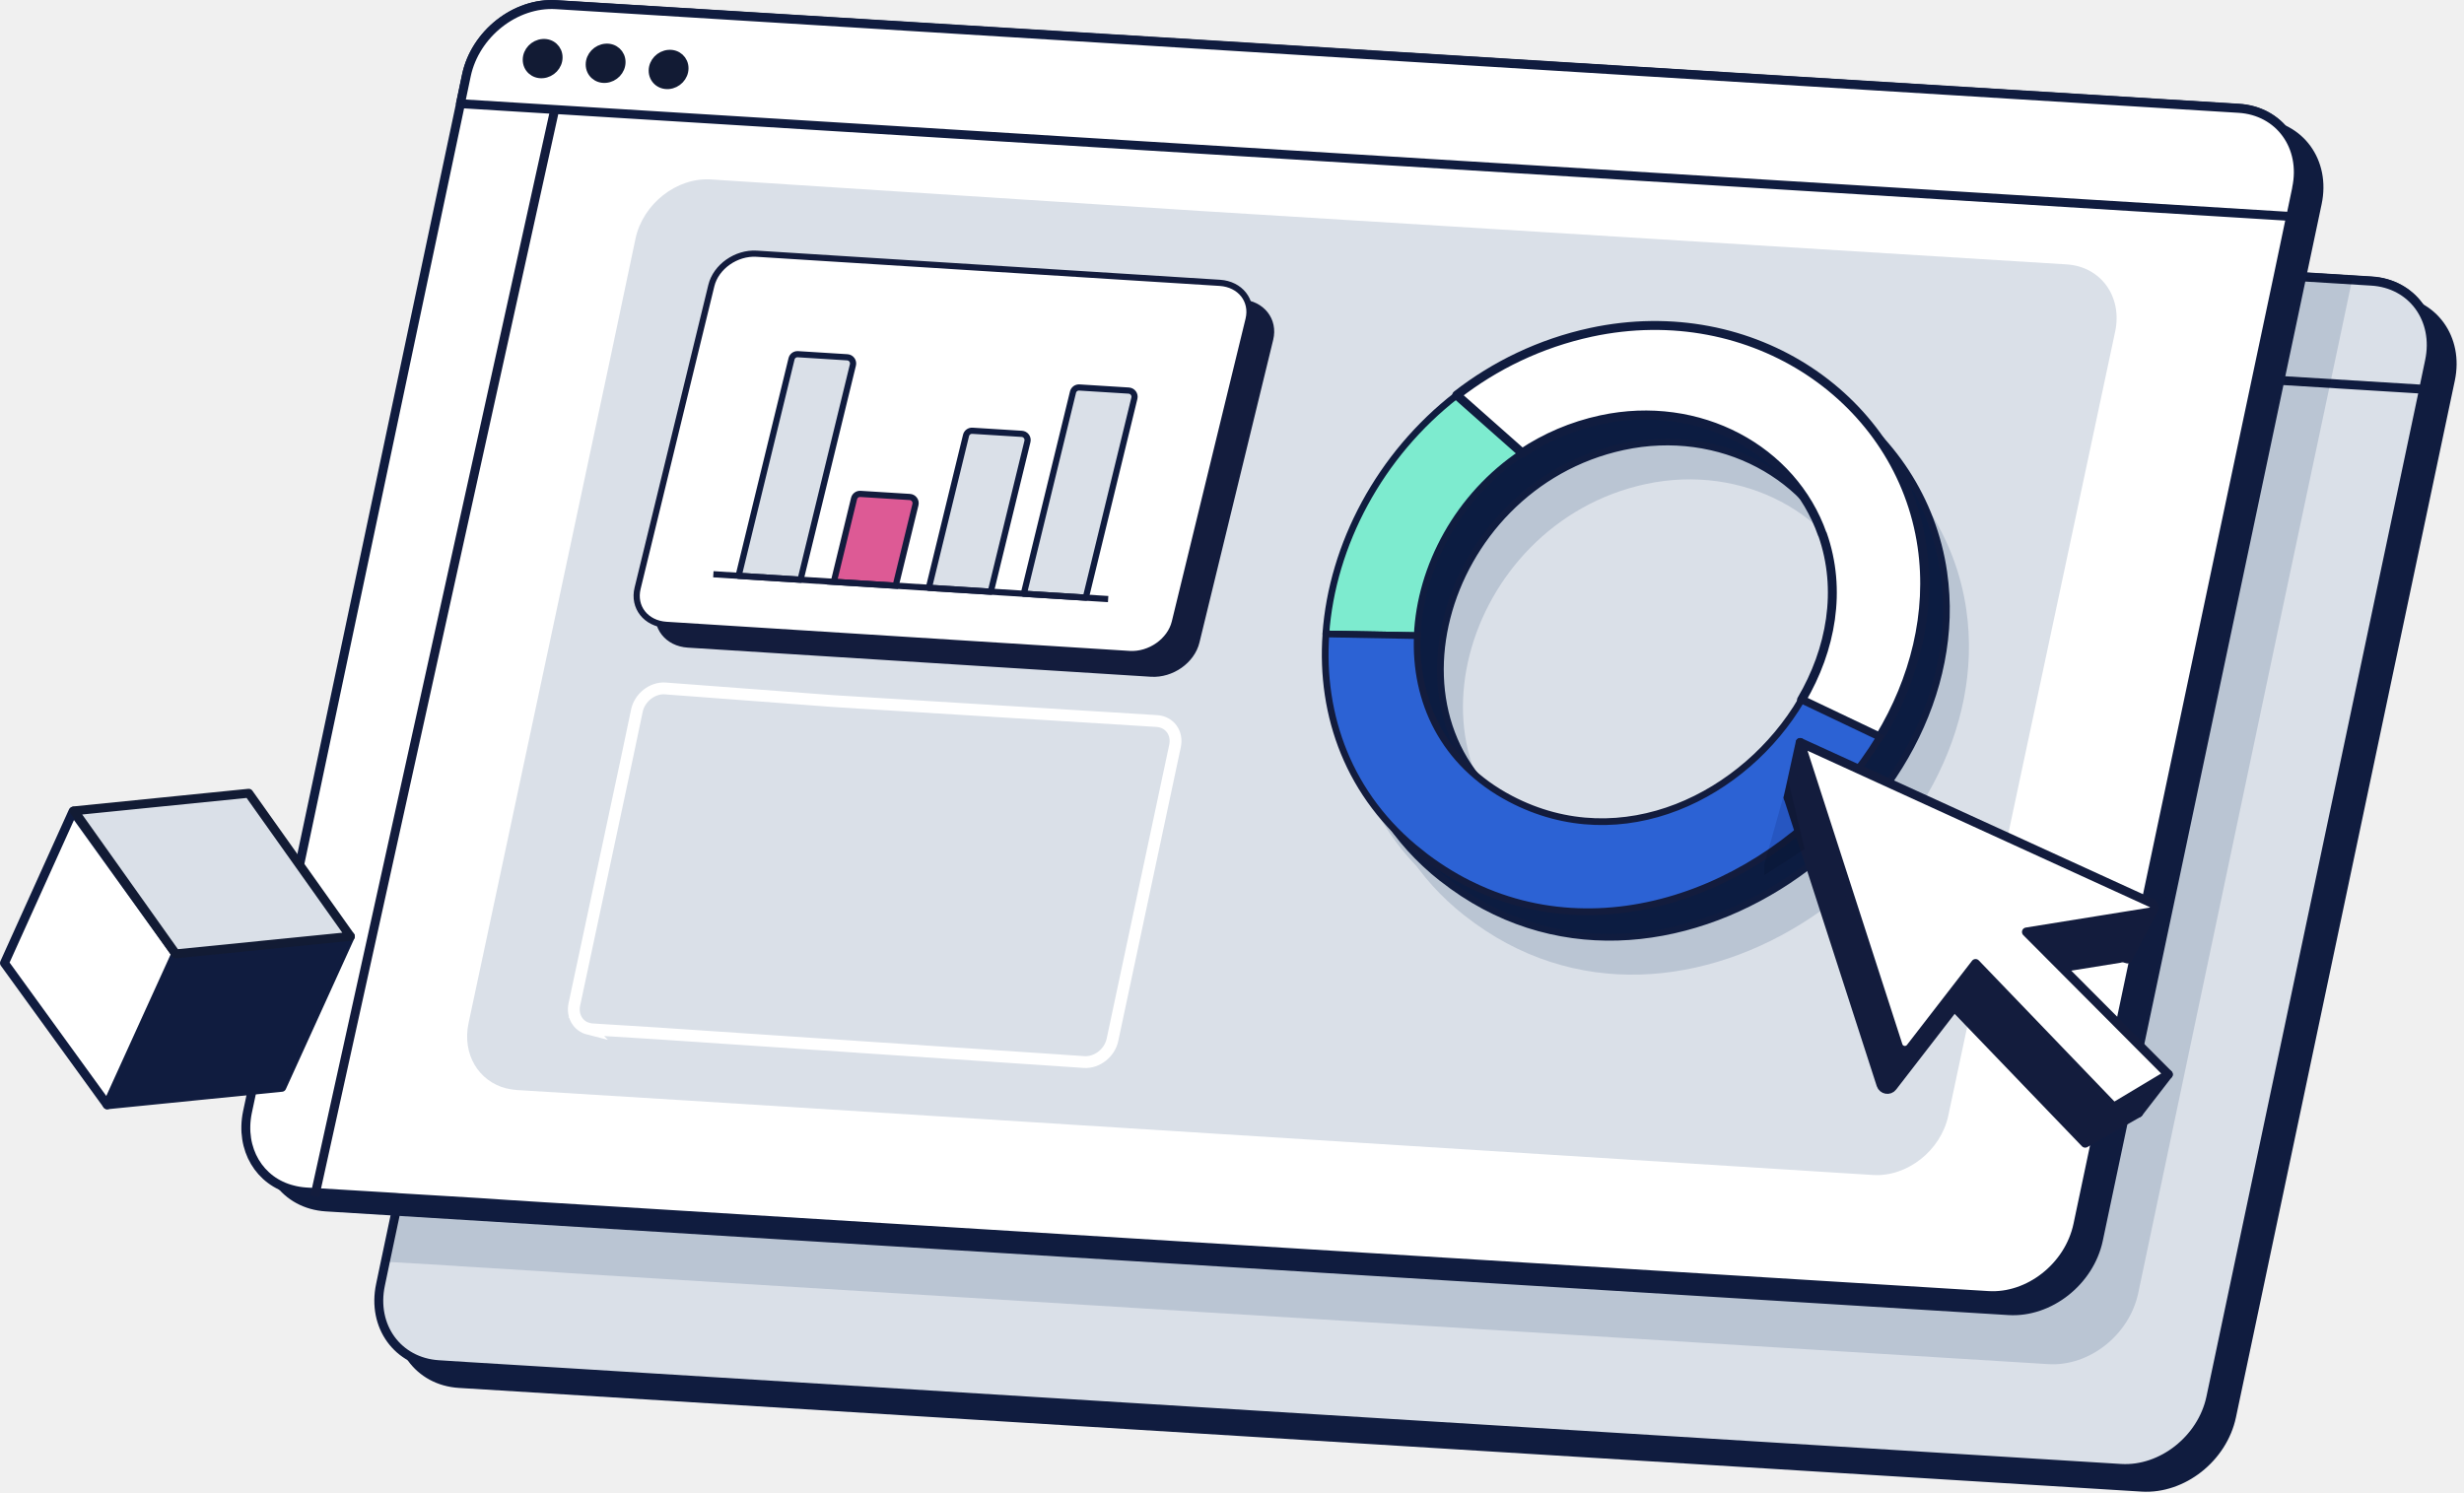
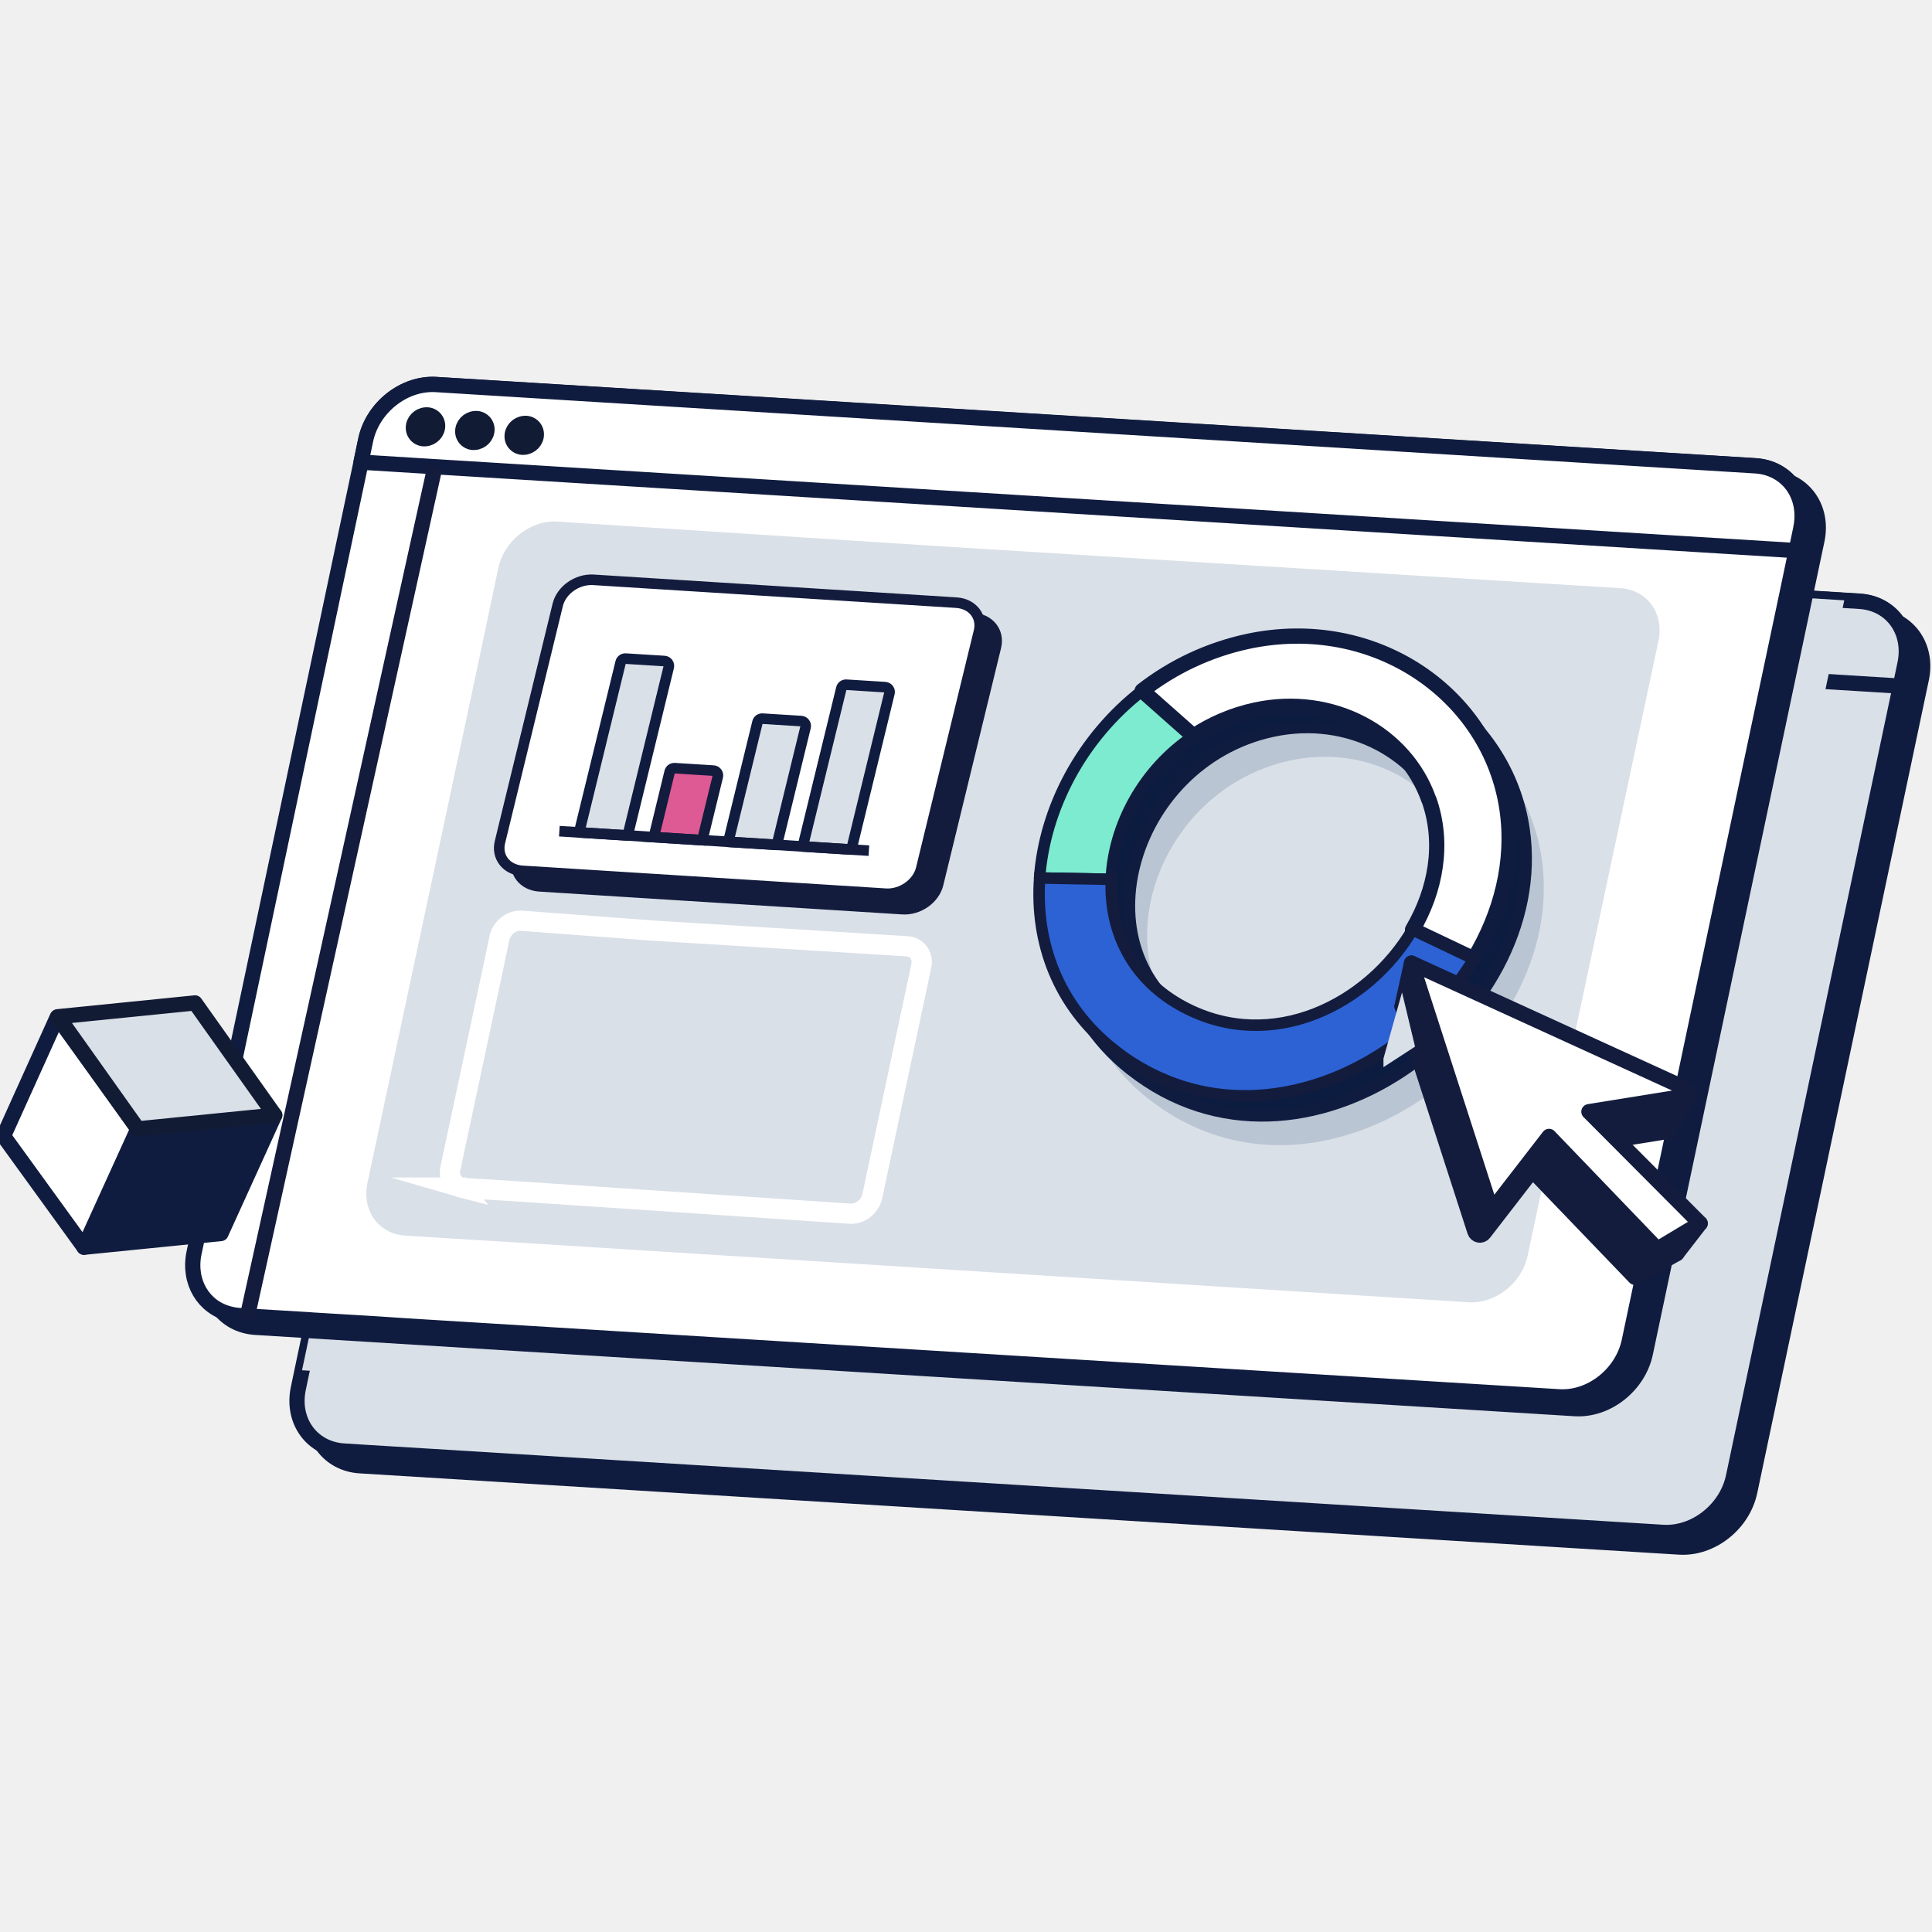
- <svg xmlns="http://www.w3.org/2000/svg" width="279" height="169" fill="none" viewBox="0 0 279 169">
-   <path fill="#101C3F" stroke="#101C3F" stroke-linecap="round" stroke-linejoin="round" stroke-width="1.01" d="m70.225 30.241-24.78 117.39c-1 4.71 1.94 8.76 6.56 9.04l190.52 11.74c4.62.28 9.16-3.3 10.16-8.01l24.78-117.39c1-4.71-1.95-8.76-6.56-9.04l-190.52-11.74c-4.62-.28-9.16 3.3-10.16 8.01Z" />
-   <path fill="#DAE0E8" stroke="#101C3F" stroke-linecap="round" stroke-linejoin="round" stroke-width="1.01" d="m275.105 40.881-5.19 24.59-19.59 92.81c-1 4.69-5.54 8.28-10.16 8.01l-175.1-10.8-12.29-.75-3.13-.2c-4.61-.3-7.56-4.34-6.56-9.05l.55-2.63 1.43-6.77.09-.48 3.82-18.13 18.88-89.39c.98-4.72 5.54-8.29 10.14-8.01l179.96 11.08.39.02 7.97.49 2.21.14c4.61.28 7.56 4.32 6.56 9.04l.02.02v.01Z" />
-   <path fill="#DAE0E8" stroke="#101C3F" stroke-linecap="round" stroke-linejoin="round" stroke-width="1.01" d="m67.855 28.101-.67 3.2 207.24 12.78.67-3.2c1-4.71-1.95-8.76-6.56-9.04l-190.52-11.74c-4.62-.28-9.16 3.3-10.16 8.01v-.01Z" />
-   <path fill="#DAE0E8" d="m266.325 31.701-1.52 7.22-6.24 29.46-16.46 78.09c-1.02 4.72-5.54 8.29-10.16 8.01l-157.2-9.67-6.51-.4-3.81-.24-3.6-.24-8.83-.54-.45-.04-7.93-.47 1.43-6.77.09-.48 3.82-18.13 18.88-89.39c.98-4.72 5.54-8.29 10.14-8.01l179.96 11.08.39.02 7.97.49.03.01Z" style="mix-blend-mode:multiply" />
-   <path fill="#101C3F" stroke="#101C3F" stroke-linecap="round" stroke-linejoin="round" stroke-width="1.01" d="m55.145 10.251-24.78 117.39c-1 4.71 1.94 8.76 6.56 9.04l190.52 11.74c4.62.28 9.16-3.3 10.16-8.01l24.78-117.39c1-4.71-1.95-8.76-6.56-9.04L65.305 2.231c-4.62-.28-9.16 3.3-10.16 8.01v.01Z" />
-   <path fill="#fff" stroke="#101C3F" stroke-linecap="round" stroke-linejoin="round" stroke-width="1.01" d="m260.045 21.291-2.07 9.88-6.23 29.46-16.47 78.07c-1.01 4.74-5.55 8.3-10.16 8.01l-157.19-9.67-6.52-.4-3.8-.24-3.6-.24-8.82-.53-.45-.04-10.12-.61c-.53-.04-1.01-.12-1.46-.24-3.77-.93-5.99-4.61-5.14-8.78l1.37-6.44 2.96-14.09 17.08-80.83 3.4-16.07c.97-4.69 5.55-8.3 10.16-8.01l73.82 4.53 99.6 6.15 17.08 1.05c4.61.28 7.57 4.33 6.56 9.02v.02Z" />
-   <path fill="#fff" stroke="#101C3F" stroke-linecap="round" stroke-linejoin="round" stroke-width="1.01" d="m260.055 21.311-.67 3.2-39.75-2.45-120.12-7.4-47.38-2.92.67-3.2c1-4.71 5.55-8.29 10.16-8.01l40.71 2.51 116.98 7.21 32.83 2.02c4.62.28 7.56 4.33 6.56 9.04h.01Z" />
-   <path fill="#DAE0E8" d="M57.335 123.251c.39.1.8.16 1.22.19l19.32 1.19 134.2 8.43c3.88.24 7.69-2.77 8.53-6.72l18.9-88.81c.83-3.95-1.63-7.35-5.5-7.59l-97.92-6.04-55.6-3.58c-3.87-.24-7.69 2.76-8.53 6.72l-2.84 13.48-16.06 75.34c-.74 3.52 1.13 6.6 4.29 7.4l-.01-.01Z" />
-   <g style="mix-blend-mode:multiply">
-     <path fill="#DAE0E8" d="M165.845 103.691c24.77 19.54 60.77-7.33 56.8-34.66-2.41-16.57-19.06-28.21-37.48-24.27-28.1 6.08-40.78 42.02-19.33 58.93h.01Zm20.49-48.87c11.01-2.37 21.53 3.35 24.87 12.89 6.33 18.07-15.82 39.84-35.08 29.71-18.61-9.79-10.7-38.09 10.21-42.6Z" />
-     <path fill="#DAE0E8" d="m163.025 76.211-10.35-.19c.72-10.1 6.1-20.28 14.82-27.04l7.41 6.56c-7.22 4.8-11.55 12.86-11.88 20.68v-.01Zm45.88-11.47c-3.36-9.6-13.96-15.37-25.05-12.98-3.33.72-6.32 2.03-8.94 3.77l-7.41-6.56c4.31-3.35 9.43-5.86 15.21-7.11 18.41-3.95 35.07 7.69 37.48 24.27 1.09 7.55-.87 15.07-4.79 21.58l-8.86-4.22c3.36-5.71 4.59-12.45 2.38-18.75h-.02Z" />
-     <path fill="#DAE0E8" d="M163.385 100.801c1.78 1.4 3.62 2.57 5.5 3.51.67.33 1.34.64 2.02.92 16.57 6.84 35.58-2.76 44.49-17.51l-8.86-4.22c-6.34 10.79-20.27 17.86-32.96 11.18-7.64-4.02-10.85-11.13-10.53-18.47l-10.35-.19c-.66 9.22 2.57 18.37 10.7 24.78h-.01Z" />
+ <svg xmlns="http://www.w3.org/2000/svg" fill="none" viewBox="0 0 128 128">
+   <g clip-path="url(#illustraion-dashboard.light__a)">
+     <path fill="#101C3F" stroke="#101C3F" stroke-linecap="round" stroke-linejoin="round" stroke-width="1.01" d="M32.218 39.107 20.849 92.963c-.458 2.161.89 4.02 3.01 4.148l87.407 5.386c2.12.128 4.202-1.514 4.661-3.675l11.369-53.856c.459-2.161-.895-4.02-3.01-4.148l-87.407-5.386c-2.12-.128-4.202 1.514-4.661 3.675Z" />
+     <path fill="#DAE0E8" stroke="#101C3F" stroke-linecap="round" stroke-linejoin="round" stroke-width="1.01" d="m126.213 43.988-2.381 11.282-8.988 42.58c-.458 2.151-2.541 3.798-4.661 3.674l-80.332-4.955-5.639-.344-1.436-.091c-2.115-.138-3.468-1.992-3.01-4.152l.253-1.207.656-3.106.041-.22 1.753-8.318 8.662-41.01c.45-2.166 2.541-3.804 4.652-3.675l82.562 5.083.179.01 3.656.224 1.014.064c2.115.129 3.469 1.982 3.01 4.148l.009.009v.004Z" />
+     <path fill="#DAE0E8" stroke="#101C3F" stroke-linecap="round" stroke-linejoin="round" stroke-width="1.01" d="m31.13 38.125-.307 1.468 95.078 5.864.307-1.468c.459-2.161-.894-4.02-3.009-4.148l-87.407-5.386c-2.12-.128-4.203 1.514-4.661 3.675v-.005Z" />
+     <path fill="#DAE0E8" d="m122.185 39.777-.697 3.312-2.863 13.516-7.552 35.826c-.468 2.166-2.541 3.804-4.661 3.675l-72.12-4.436-2.987-.184-1.748-.11-1.652-.11-4.05-.248-.207-.018-3.638-.216.656-3.106.041-.22 1.753-8.318 8.661-41.01c.45-2.166 2.542-3.803 4.652-3.675l82.563 5.083.179.01 3.656.224.014.005Z" />
+     <path fill="#101C3F" stroke="#101C3F" stroke-linecap="round" stroke-linejoin="round" stroke-width="1.01" d="M25.3 29.936 13.93 83.792c-.458 2.161.89 4.02 3.01 4.148l87.408 5.386c2.119.128 4.202-1.514 4.661-3.675l11.368-53.856c.459-2.161-.894-4.02-3.009-4.148l-87.407-5.39c-2.12-.129-4.203 1.513-4.662 3.674v.005Z" />
+     <path fill="#fff" stroke="#101C3F" stroke-linecap="round" stroke-linejoin="round" stroke-width="1.01" d="m119.304 35.001-.95 4.533-2.858 13.515-7.556 35.818c-.464 2.174-2.547 3.807-4.661 3.674l-72.116-4.436-2.992-.184-1.743-.11-1.652-.11-4.046-.243-.207-.018-4.642-.28a3.639 3.639 0 0 1-.67-.11c-1.73-.427-2.748-2.115-2.358-4.028l.628-2.955 1.358-6.464 7.836-37.083 1.56-7.373c.445-2.152 2.546-3.808 4.661-3.675l33.867 2.078 45.695 2.822 7.836.482c2.115.128 3.473 1.986 3.01 4.138V35Z" />
+     <path fill="#fff" stroke="#101C3F" stroke-linecap="round" stroke-linejoin="round" stroke-width="1.01" d="m119.308 35.01-.307 1.468-18.237-1.124-55.108-3.395-21.737-1.34.307-1.468c.459-2.16 2.546-3.803 4.661-3.674l18.677 1.151 53.668 3.308 15.062.927c2.12.128 3.468 1.986 3.01 4.147h.004Z" />
+     <path fill="#DAE0E8" d="M26.304 81.778a3.1 3.1 0 0 0 .56.087l8.864.547 61.568 3.867c1.78.11 3.528-1.27 3.913-3.083l8.671-40.744c.381-1.813-.747-3.372-2.523-3.483L62.433 36.2l-25.508-1.643c-1.775-.11-3.528 1.266-3.913 3.083l-1.303 6.184-7.368 34.565c-.34 1.615.518 3.028 1.968 3.395l-.005-.005Z" />
+     <g fill="#DAE0E8" style="mix-blend-mode:multiply">
+       <path d="M76.087 72.804c11.364 8.965 27.88-3.362 26.058-15.9C101.04 49.3 93.401 43.96 84.95 45.767c-12.891 2.79-18.709 19.278-8.868 27.036h.005Zm9.4-22.42c5.051-1.087 9.878 1.537 11.41 5.913 2.904 8.29-7.258 18.278-16.094 13.63-8.538-4.49-4.909-17.474 4.684-19.543Z" />
+       <path d="m74.793 60.197-4.749-.087c.33-4.634 2.799-9.304 6.8-12.405l3.4 3.01c-3.313 2.201-5.3 5.9-5.451 9.487v-.005Zm21.049-5.262c-1.542-4.404-6.405-7.052-11.493-5.955-1.528.33-2.9.931-4.101 1.73l-3.4-3.01a17.285 17.285 0 0 1 6.978-3.262c8.446-1.812 16.09 3.528 17.195 11.135.5 3.463-.399 6.913-2.197 9.9l-4.065-1.936c1.541-2.62 2.106-5.712 1.092-8.602h-.01Z" />
+       <path d="M74.958 71.479a14.77 14.77 0 0 0 2.523 1.61c.308.151.615.294.927.422 7.602 3.138 16.323-1.266 20.411-8.033l-4.065-1.936c-2.908 4.95-9.3 8.194-15.121 5.129-3.505-1.844-4.978-5.106-4.831-8.474l-4.748-.087c-.303 4.23 1.179 8.428 4.909 11.369h-.005Z" />
+     </g>
+     <path fill="#fff" d="M34.695 57.82a.95.95 0 0 0 .211.033l3.322.206 22.223 1.491c.666.042 1.322-.477 1.464-1.156l3.248-15.259c.147-.679-.28-1.261-.945-1.303l-16.824-1.037-8.721-.656c-.665-.041-1.321.477-1.464 1.156l-.486 2.317-2.762 12.942c-.128.606.198 1.134.739 1.271l-.005-.004Z" />
+     <path stroke="#fff" stroke-miterlimit="10" stroke-width="1.34" d="M30.57 78.681c.065.019.139.028.212.033l3.321.206 22.224 1.491c.665.041 1.321-.477 1.463-1.156l3.248-15.26c.147-.678-.28-1.26-.945-1.302L43.27 61.656 34.548 61c-.665-.041-1.32.477-1.463 1.156l-.486 2.317-2.762 12.942c-.129.606.197 1.133.738 1.271l-.004-.005Z" />
+     <path fill="#101C3F" stroke="#101C3F" stroke-linecap="round" stroke-linejoin="round" stroke-width="1.01" d="m14.637 81.723-9.07.909 3.565-7.841 9.07-.908-3.565 7.84Z" />
+     <path fill="#fff" stroke="#101C3F" stroke-linecap="round" stroke-linejoin="round" stroke-width="1.01" d="m.232 75.268 5.335 7.364 3.565-7.84-5.336-7.415-3.564 7.891Z" />
+     <path fill="#DAE0E8" stroke="#121B34" stroke-linecap="round" stroke-linejoin="round" stroke-width="1.01" d="m12.922 66.446-9.07.913 5.28 7.432 9.07-.908-5.28-7.437Z" />
+     <path stroke="#131C3D" stroke-miterlimit="10" stroke-width="1.01" d="M28.8 31 16.353 87.375" />
+     <path fill="#121B34" stroke="#121B34" stroke-linecap="round" stroke-linejoin="round" stroke-width="1.01" d="M28.993 28.215c0 .436-.358.813-.803.85a.723.723 0 0 1-.803-.726c0-.435.358-.812.803-.848a.723.723 0 0 1 .803.724Zm3.27.244c0 .436-.357.812-.802.848a.723.723 0 0 1-.803-.724c0-.436.358-.813.803-.85a.723.723 0 0 1 .803.726Zm3.272.32c0 .437-.358.813-.803.85a.723.723 0 0 1-.803-.725c0-.436.358-.812.803-.85a.723.723 0 0 1 .803.726Z" />
+     <path fill="#0C1C41" stroke="#101C3F" stroke-linecap="round" stroke-linejoin="round" stroke-width=".76" d="M74.916 70.864c11.364 8.964 27.88-3.363 26.059-15.902-1.106-7.602-8.744-12.942-17.195-11.134-12.892 2.79-18.71 19.278-8.868 27.036h.004Zm9.4-22.42c5.052-1.088 9.878 1.536 11.41 5.913 2.905 8.29-7.257 18.278-16.094 13.63-8.537-4.491-4.908-17.475 4.685-19.544Z" />
+     <path fill="#7DEBCF" stroke="#101C3F" stroke-linecap="round" stroke-linejoin="round" stroke-width=".76" d="m73.623 58.257-4.749-.088c.33-4.633 2.8-9.304 6.8-12.405l3.4 3.01c-3.313 2.202-5.3 5.9-5.451 9.487v-.005Z" />
+     <path fill="#fff" stroke="#101C3F" stroke-linecap="round" stroke-linejoin="round" stroke-width="1.01" d="M94.667 52.994c-1.541-4.404-6.404-7.051-11.492-5.955-1.528.33-2.9.932-4.102 1.73l-3.4-3.01a17.285 17.285 0 0 1 6.979-3.262c8.446-1.812 16.09 3.528 17.195 11.135.5 3.464-.4 6.914-2.197 9.9l-4.065-1.936c1.541-2.62 2.106-5.711 1.092-8.602h-.01Z" />
+     <path fill="#2C62D4" stroke="#131C3D" stroke-miterlimit="10" stroke-width=".76" d="M73.783 69.538a14.218 14.218 0 0 0 3.451 2.032c7.602 3.139 16.323-1.266 20.41-8.033l-4.064-1.936c-2.909 4.95-9.3 8.194-15.122 5.13-3.505-1.845-4.977-5.107-4.83-8.474l-4.749-.088c-.303 4.23 1.18 8.428 4.909 11.369h-.005Z" />
+     <path fill="#131C3D" stroke="#131C3D" stroke-linecap="round" stroke-linejoin="round" stroke-width="1.01" d="M110.188 74.576 92.892 66.67l4.822 14.92c.087.265.436.33.605.105l3.203-4.143 6.799 7.074 2.771-1.573-6.299-7.176 5.34-.858c.229-.036.271-.348.059-.44l-.004-.004Z" />
+     <path fill="#131C3D" stroke="#131C3D" stroke-linecap="round" stroke-linejoin="round" stroke-width="1.01" d="m112.638 81.053-1.546 2-3.872-.036.679-4.156 4.739 2.192ZM93.516 63.808l-.629 2.863 4.767 3.459-4.138-6.322Zm18.388 8.625-1.377 2.624-6.175-1.748 7.552-.876Z" />
+     <path fill="#fff" stroke="#131C3D" stroke-linecap="round" stroke-linejoin="round" stroke-width="1.01" d="m111.766 72.148-18.25-8.34 5.087 15.745a.37.37 0 0 0 .643.11l3.381-4.372 7.175 7.465 2.84-1.703-7.372-7.4 6.436-1.037c.243-.04.285-.367.065-.468h-.005Z" />
+     <path fill="#131C3D" stroke="#131C3D" stroke-linecap="round" stroke-linejoin="round" stroke-width=".7" d="M59.8 60.234 35.737 58.72c-1.06-.069-1.73-.918-1.491-1.9l3.83-15.727c.24-.981 1.294-1.72 2.354-1.656l24.063 1.514c1.06.069 1.73.918 1.491 1.9l-3.83 15.727c-.24.981-1.294 1.72-2.354 1.656Z" />
+     <path fill="#fff" stroke="#131C3D" stroke-miterlimit="10" stroke-width=".7" d="m58.676 59.21-24.063-1.513c-1.06-.069-1.73-.918-1.491-1.9l3.83-15.726c.24-.982 1.294-1.72 2.354-1.657l24.063 1.514c1.06.07 1.73.918 1.491 1.9l-3.83 15.727c-.24.981-1.294 1.72-2.354 1.656Z" />
+     <path fill="#DD5A95" stroke="#131C3D" stroke-miterlimit="10" stroke-width=".7" d="m43.311 55.463 3.216.201 1.028-4.211a.32.32 0 0 0-.159-.361.322.322 0 0 0-.135-.038l-2.564-.16a.318.318 0 0 0-.33.242l-1.051 4.322-.005.005Z" />
+     <path fill="#DAE0E8" stroke="#101C3F" stroke-linecap="round" stroke-linejoin="round" stroke-width=".7" d="m38.37 55.15 3.216.202 2.72-11.157a.321.321 0 0 0-.293-.4l-2.564-.16a.318.318 0 0 0-.33.243L38.37 55.146v.005Zm9.882.625 3.216.201 1.904-7.804a.322.322 0 0 0-.293-.399l-2.565-.16a.318.318 0 0 0-.33.243l-1.932 7.914v.005Zm4.937.307 3.216.202 2.523-10.36a.32.32 0 0 0-.158-.36.32.32 0 0 0-.136-.039l-2.564-.16a.318.318 0 0 0-.33.243l-2.556 10.474h.005Z" />
+     <path stroke="#131C3D" stroke-miterlimit="10" stroke-width=".7" d="m37.058 55.068 20.508 1.289" />
+     <path fill="#DAE0E8" d="m91.658 70.13 1.23-4.381.862 3.592-2.092 1.362" />
  </g>
-   <path fill="#fff" d="M75.625 71.031c.14.04.3.06.46.07l7.24.45 48.44 3.25c1.45.09 2.88-1.04 3.19-2.52l7.08-33.26c.32-1.48-.61-2.75-2.06-2.84l-36.67-2.26-19.01-1.43c-1.45-.09-2.88 1.04-3.19 2.52l-1.06 5.05-6.02 28.21c-.28 1.32.43 2.47 1.61 2.77l-.01-.01Z" />
-   <path stroke="#fff" stroke-miterlimit="10" stroke-width="1.34" d="M66.635 116.501c.14.04.3.06.46.07l7.24.45 48.44 3.25c1.45.09 2.88-1.04 3.19-2.52l7.08-33.26c.32-1.48-.61-2.75-2.06-2.84l-36.67-2.26-19.01-1.43c-1.45-.09-2.88 1.04-3.19 2.52l-1.06 5.05-6.02 28.21c-.28 1.32.43 2.47 1.61 2.77l-.01-.01Z" />
-   <path fill="#101C3F" stroke="#101C3F" stroke-linecap="round" stroke-linejoin="round" stroke-width="1.01" d="m31.905 123.131-19.77 1.98 7.77-17.09 19.77-1.98-7.77 17.09Z" />
-   <path fill="#fff" stroke="#101C3F" stroke-linecap="round" stroke-linejoin="round" stroke-width="1.01" d="m.505 109.061 11.63 16.05 7.77-17.09-11.63-16.16-7.77 17.2Z" />
-   <path fill="#DAE0E8" stroke="#121B34" stroke-linecap="round" stroke-linejoin="round" stroke-width="1.01" d="m28.165 89.831-19.77 1.99 11.51 16.2 19.77-1.98-11.51-16.21Z" />
-   <path stroke="#131C3D" stroke-miterlimit="10" stroke-width="1.01" d="m62.775 12.571-27.13 122.88" />
-   <path fill="#121B34" stroke="#121B34" stroke-linecap="round" stroke-linejoin="round" stroke-width="1.01" d="M63.195 6.501c0 .95-.78 1.77-1.75 1.85-.97.08-1.75-.63-1.75-1.58 0-.95.78-1.77 1.75-1.85.97-.08 1.75.63 1.75 1.58Zm7.13.53c0 .95-.78 1.77-1.75 1.85-.97.08-1.75-.63-1.75-1.58 0-.95.78-1.77 1.75-1.85.97-.08 1.75.63 1.75 1.58Zm7.13.7c0 .95-.78 1.77-1.75 1.85-.97.08-1.75-.63-1.75-1.58 0-.95.78-1.77 1.75-1.85.97-.08 1.75.63 1.75 1.58Z" />
-   <path fill="#0C1C41" stroke="#101C3F" stroke-linecap="round" stroke-linejoin="round" stroke-width=".76" d="M163.294 99.461c24.77 19.54 60.77-7.33 56.8-34.66-2.41-16.57-19.06-28.21-37.48-24.27-28.1 6.08-40.78 42.02-19.33 58.93h.01Zm20.49-48.87c11.01-2.37 21.53 3.35 24.87 12.89 6.33 18.07-15.82 39.84-35.08 29.71-18.61-9.79-10.7-38.09 10.21-42.6Z" />
-   <path fill="#7DEBCF" stroke="#101C3F" stroke-linecap="round" stroke-linejoin="round" stroke-width=".76" d="m160.475 71.981-10.35-.19c.72-10.1 6.1-20.28 14.82-27.04l7.41 6.56c-7.22 4.8-11.55 12.86-11.88 20.68v-.01Z" />
-   <path fill="#fff" stroke="#101C3F" stroke-linecap="round" stroke-linejoin="round" stroke-width="1.01" d="M206.345 60.511c-3.36-9.6-13.96-15.37-25.05-12.98-3.33.72-6.32 2.03-8.94 3.77l-7.41-6.56c4.31-3.35 9.43-5.86 15.21-7.11 18.41-3.95 35.07 7.69 37.48 24.27 1.09 7.55-.87 15.07-4.79 21.58l-8.86-4.22c3.36-5.71 4.59-12.45 2.38-18.75h-.02Z" />
-   <path fill="#2C62D4" stroke="#131C3D" stroke-miterlimit="10" stroke-width=".76" d="M160.825 96.571c1.78 1.4 3.62 2.57 5.5 3.51.67.33 1.34.64 2.02.92 16.57 6.84 35.58-2.76 44.49-17.51l-8.86-4.22c-6.34 10.79-20.27 17.86-32.96 11.18-7.64-4.02-10.85-11.13-10.53-18.47l-10.35-.19c-.66 9.22 2.57 18.37 10.7 24.78h-.01Z" />
-   <path fill="#131C3D" stroke="#131C3D" stroke-linecap="round" stroke-linejoin="round" stroke-width="1.01" d="m240.175 107.551-37.7-17.23 10.51 32.52c.19.58.95.72 1.32.23l6.98-9.03 14.82 15.42 6.04-3.43-13.73-15.64 11.64-1.87c.5-.08.59-.76.13-.96l-.01-.01Z" />
-   <path fill="#131C3D" stroke="#131C3D" stroke-linecap="round" stroke-linejoin="round" stroke-width="1.01" d="m245.515 121.671-3.37 4.36-8.44-.08 1.48-9.06 10.33 4.78Zm-41.68-37.59-1.37 6.24 10.39 7.54-9.02-13.78Zm40.08 18.8-3 5.72-13.46-3.81 16.46-1.91Z" />
-   <path fill="#fff" stroke="#131C3D" stroke-linecap="round" stroke-linejoin="round" stroke-width="1.01" d="m243.615 102.261-39.78-18.18 11.09 34.32c.2.61 1 .75 1.4.24l7.37-9.53 15.64 16.27 6.19-3.71-16.07-16.13 14.03-2.26c.53-.09.62-.8.14-1.02h-.01Z" />
-   <path fill="#131C3D" stroke="#131C3D" stroke-linecap="round" stroke-linejoin="round" stroke-width=".7" d="m130.345 76.291-52.45-3.3c-2.31-.15-3.77-2-3.25-4.14l8.35-34.28c.52-2.14 2.82-3.75 5.13-3.61l52.45 3.3c2.31.15 3.77 2 3.25 4.14l-8.35 34.28c-.52 2.14-2.82 3.75-5.13 3.61Z" />
-   <path fill="#fff" stroke="#131C3D" stroke-miterlimit="10" stroke-width=".7" d="m127.895 74.061-52.45-3.3c-2.31-.15-3.77-2-3.25-4.14l8.35-34.28c.52-2.14 2.82-3.75 5.13-3.61l52.45 3.3c2.31.15 3.77 2 3.25 4.14l-8.35 34.28c-.52 2.14-2.82 3.75-5.13 3.61Z" />
-   <path fill="#DD5A95" stroke="#131C3D" stroke-miterlimit="10" stroke-width=".7" d="m94.405 65.891 7.01.44 2.24-9.18a.7.7 0 0 0-.64-.87l-5.59-.35c-.34-.02-.64.2-.72.53l-2.29 9.42-.01.01Z" />
-   <path fill="#DAE0E8" stroke="#101C3F" stroke-linecap="round" stroke-linejoin="round" stroke-width=".7" d="m83.635 65.211 7.01.44 5.93-24.32a.7.7 0 0 0-.64-.87l-5.59-.35c-.34-.02-.64.2-.72.53l-5.99 24.56v.01Zm21.54 1.36 7.01.44 4.15-17.01a.7.7 0 0 0-.64-.87l-5.59-.35c-.34-.02-.64.2-.72.53l-4.21 17.25v.01Zm10.76.67 7.01.44 5.5-22.58a.7.7 0 0 0-.64-.87l-5.59-.35c-.34-.02-.64.2-.72.53l-5.57 22.83h.01Z" />
-   <path stroke="#131C3D" stroke-miterlimit="10" stroke-width=".7" d="m80.775 65.031 44.7 2.81" />
-   <path fill="#DAE0E8" d="m199.785 97.861 2.68-9.55 1.88 7.83-4.56 2.97" style="mix-blend-mode:multiply" />
+   <defs>
+     <clipPath id="illustraion-dashboard.light__a">
+       <path fill="#fff" d="M0 0h128v128H0z" />
+     </clipPath>
+   </defs>
</svg>
